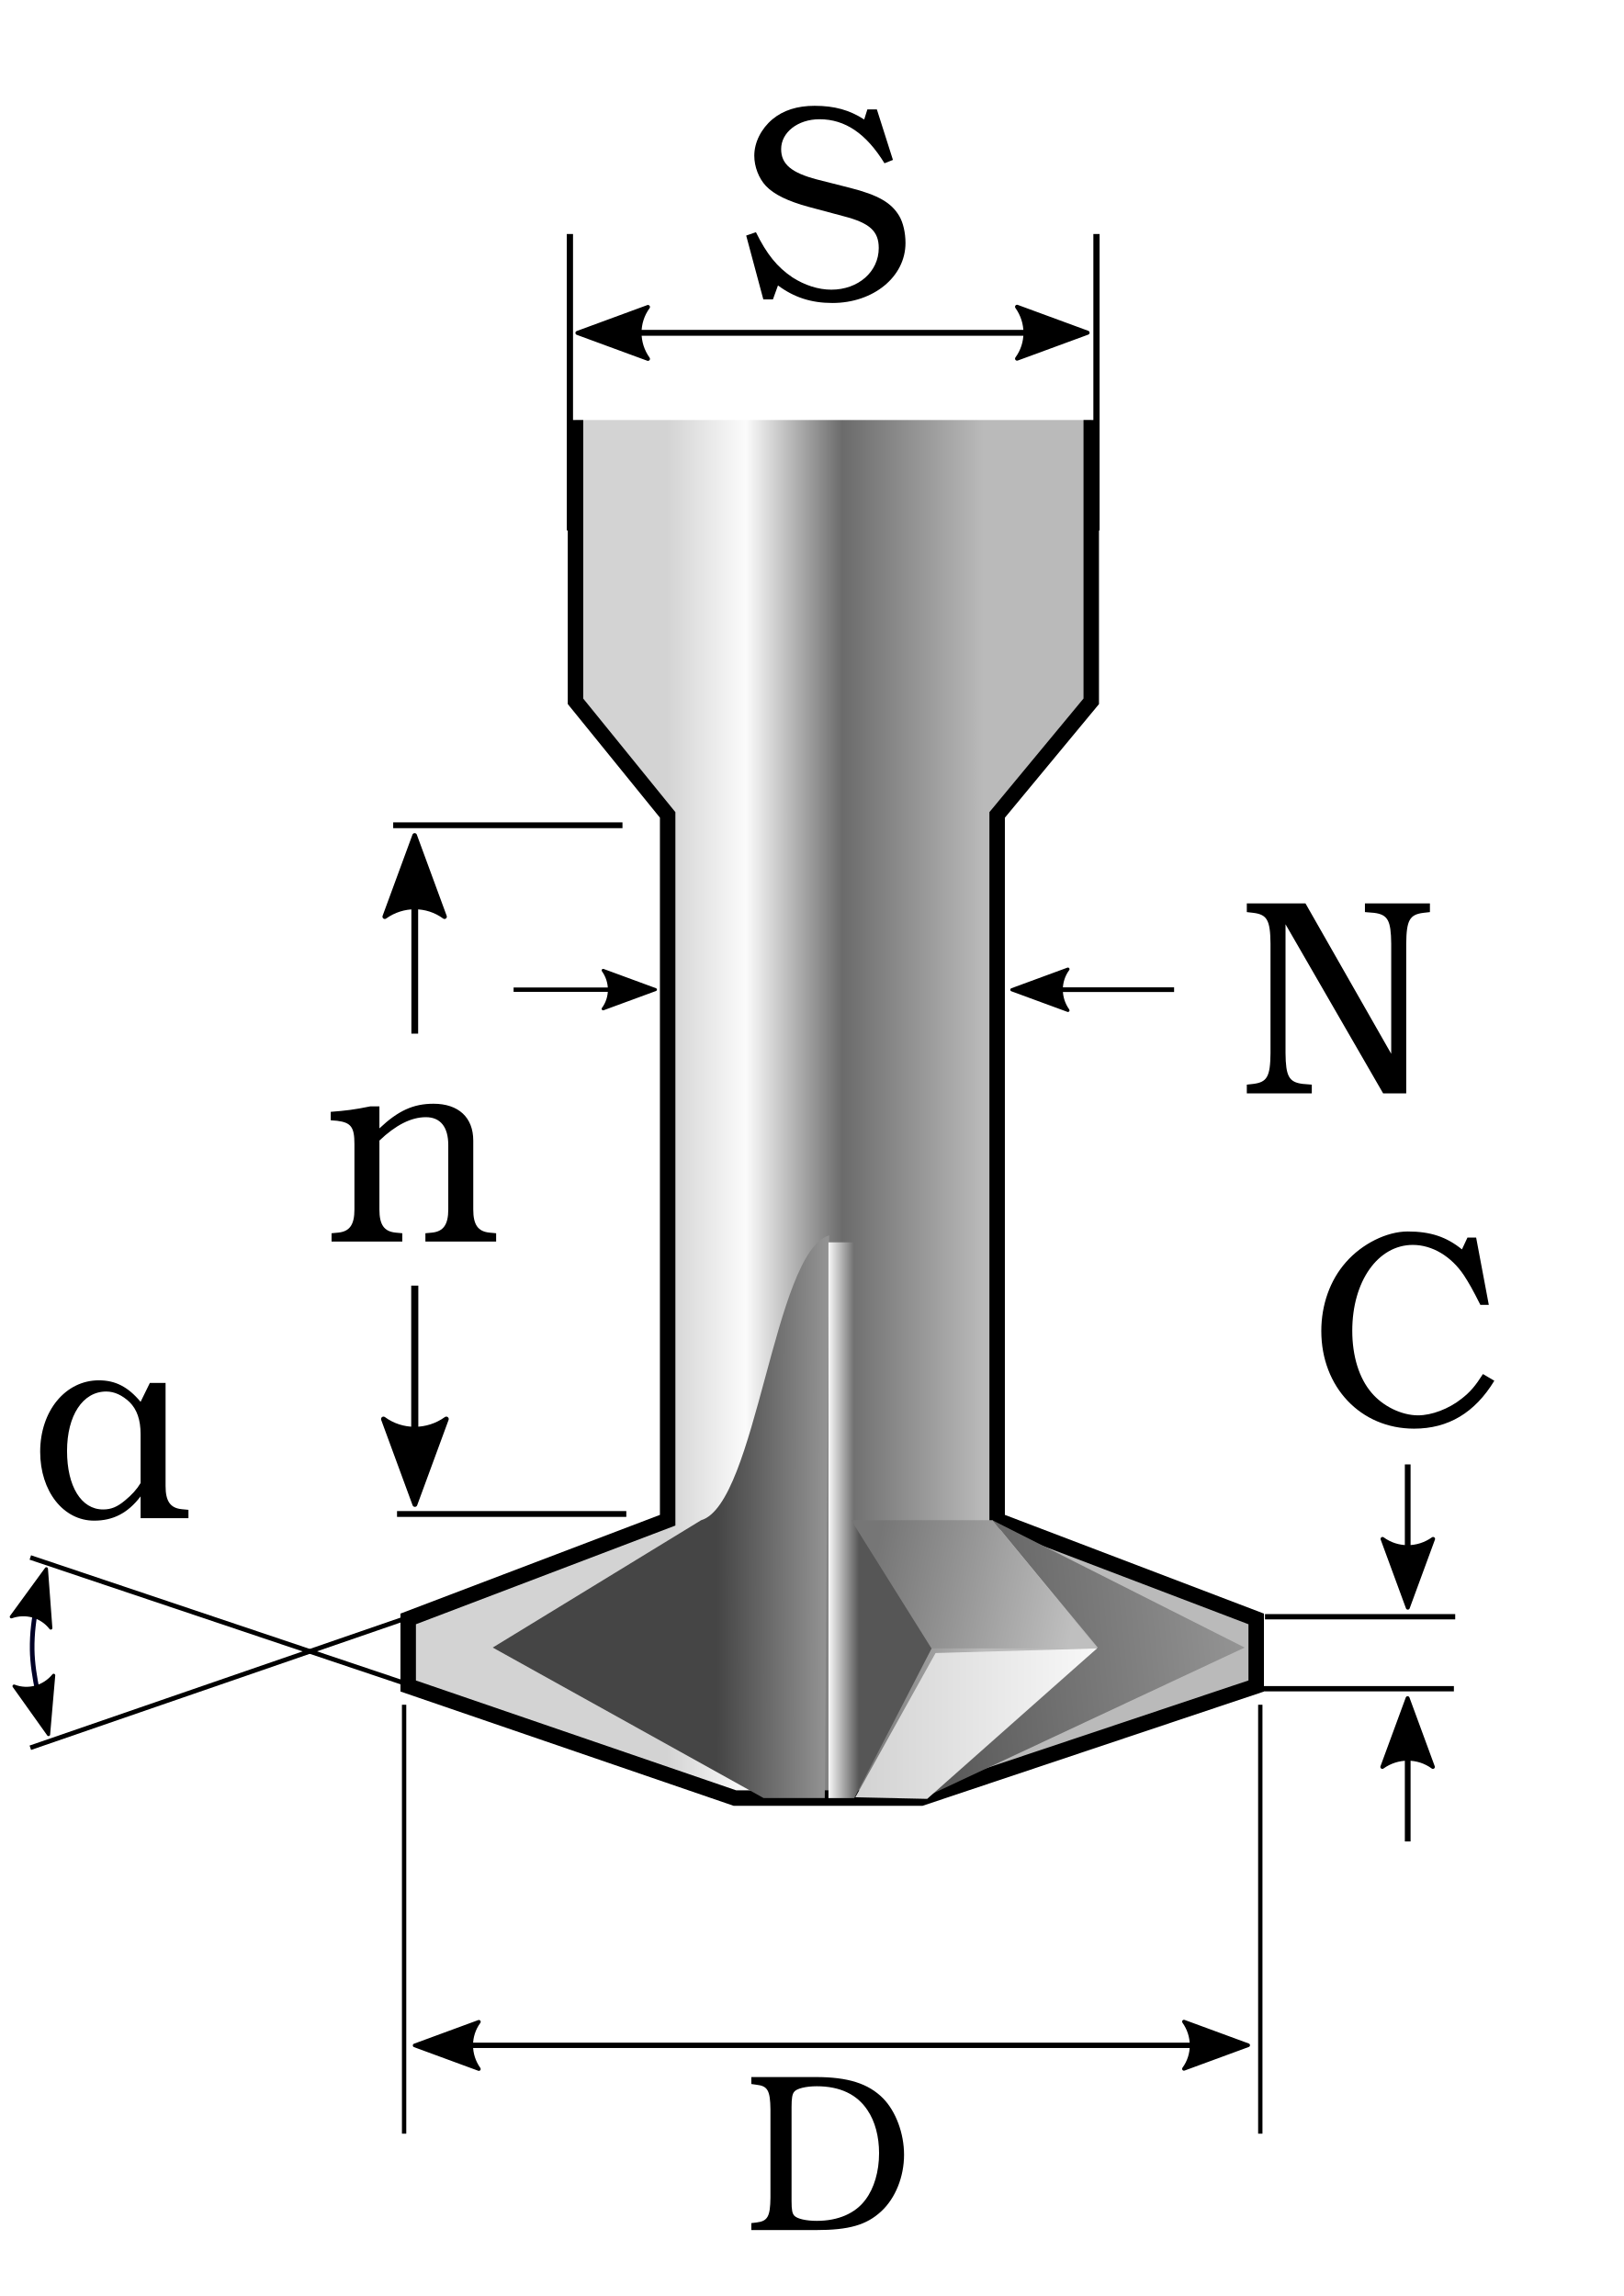
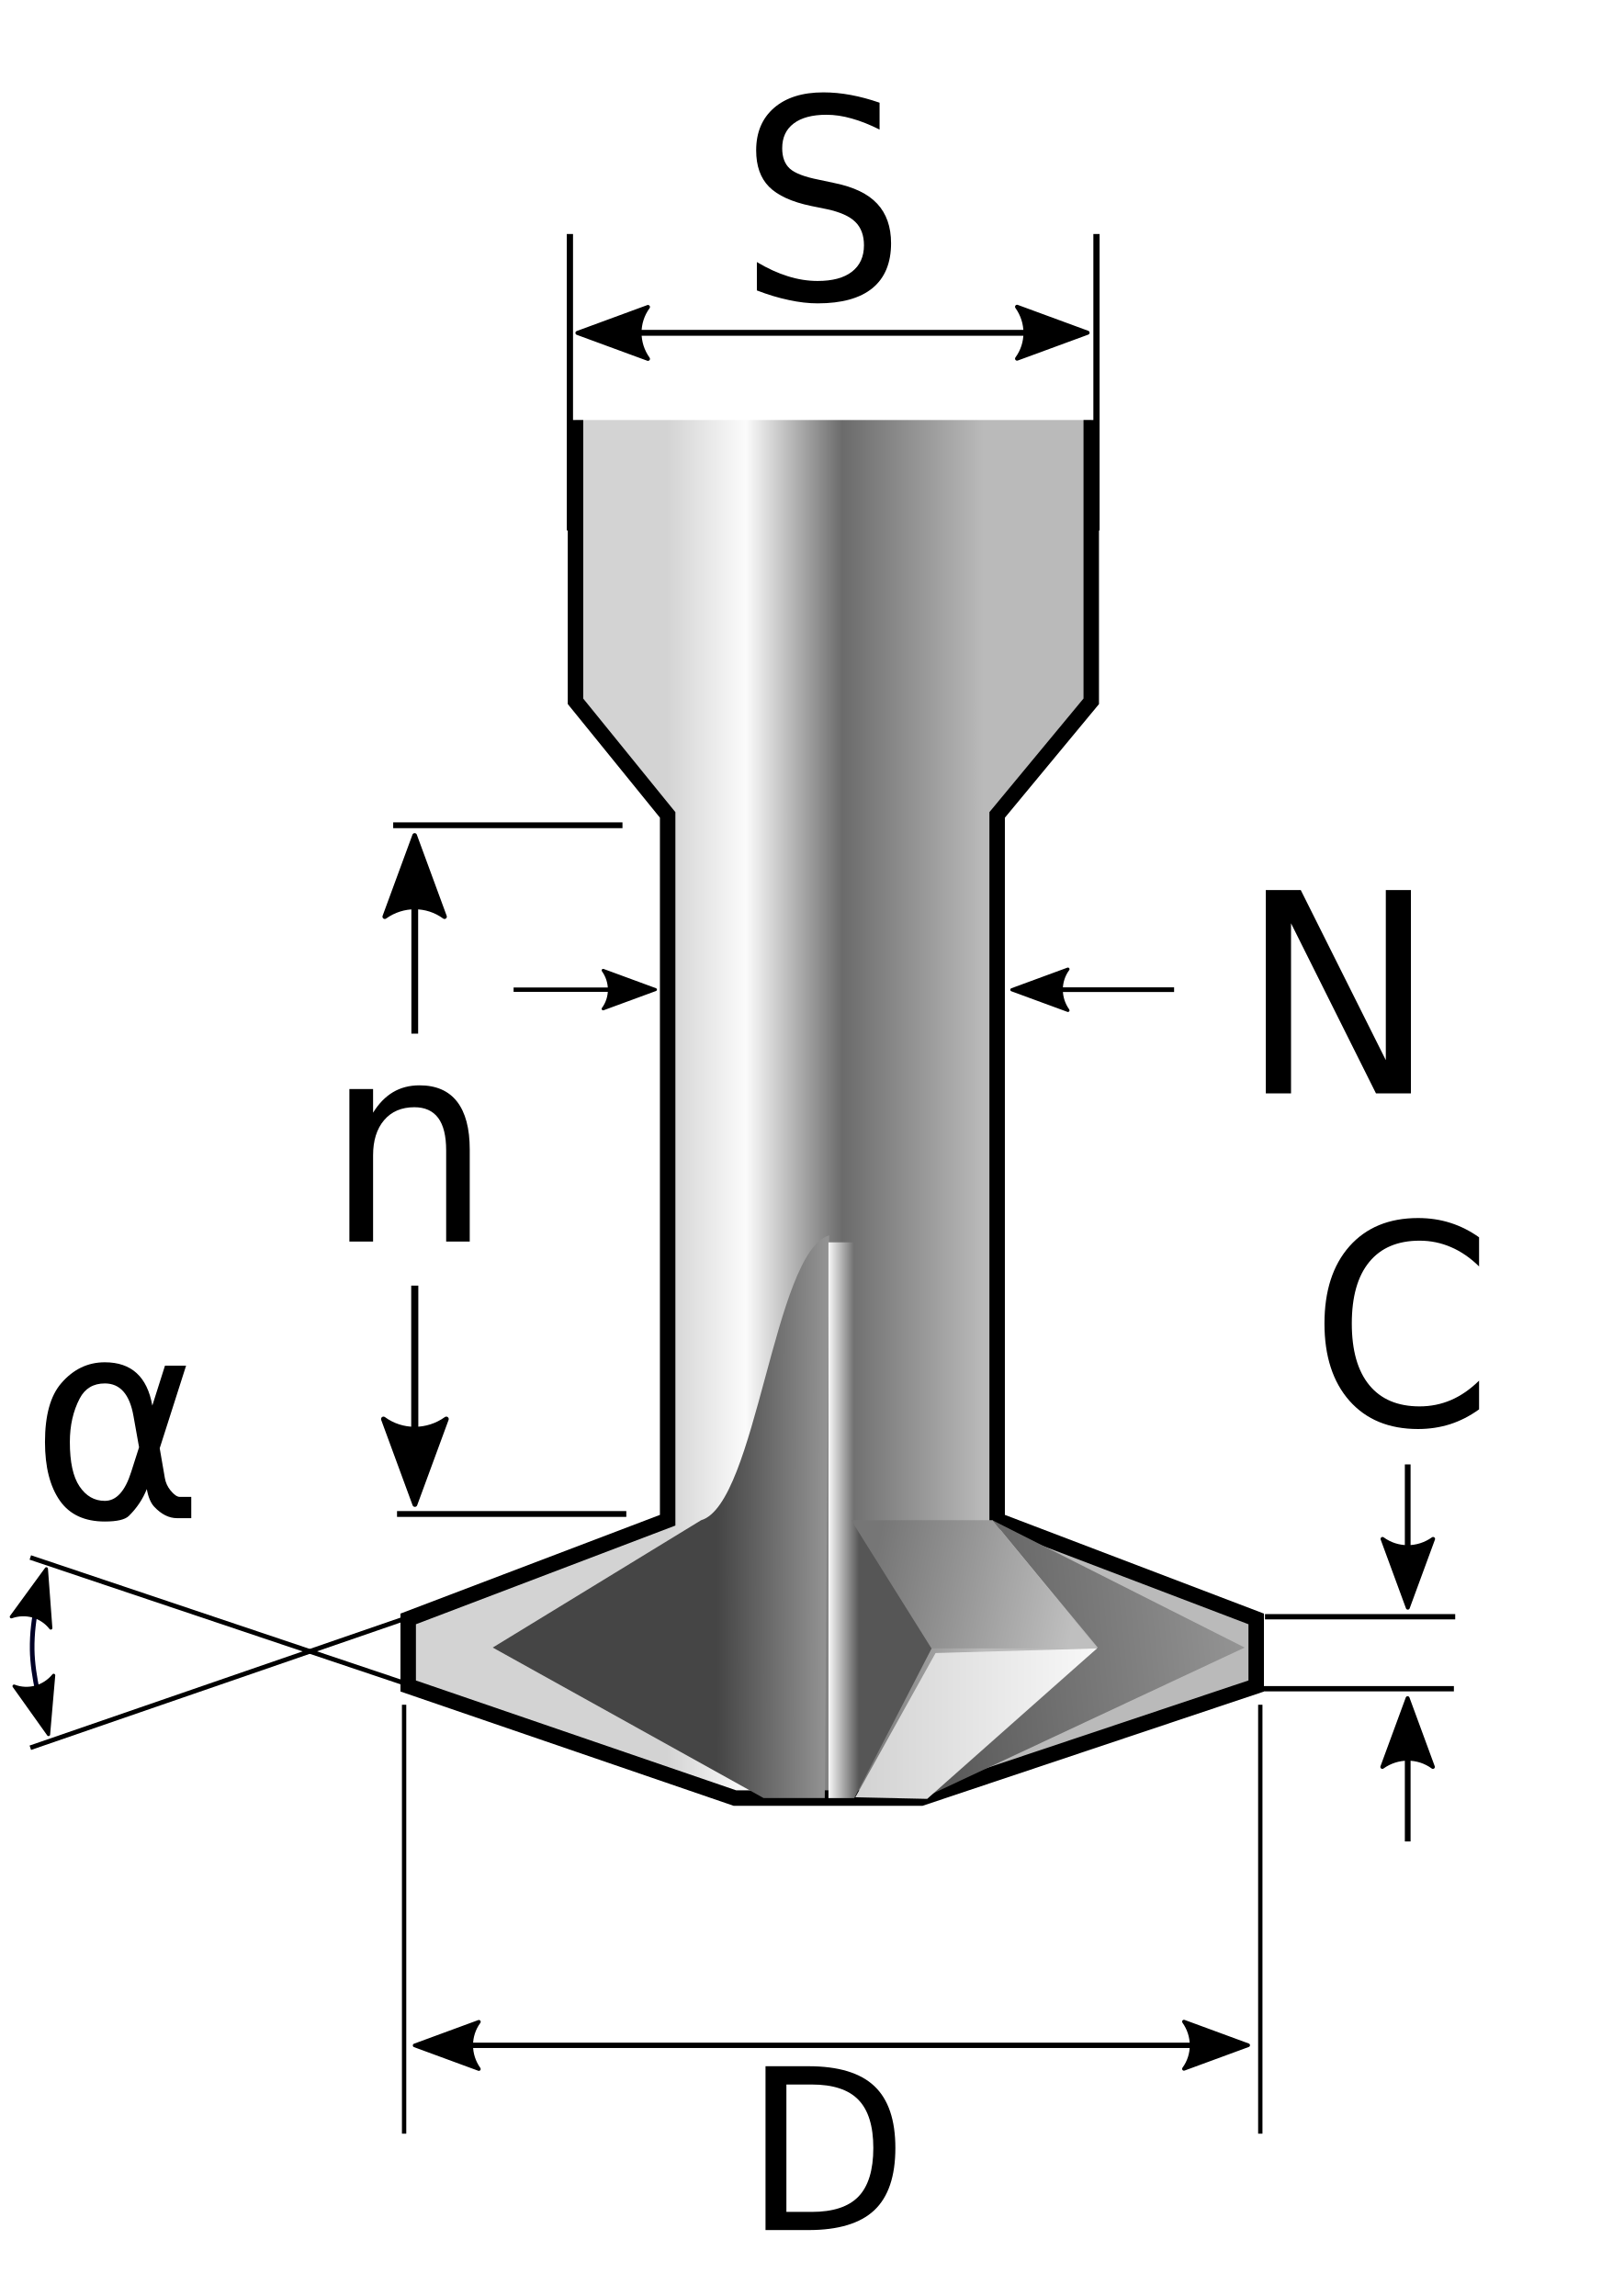
<svg xmlns="http://www.w3.org/2000/svg" xmlns:xlink="http://www.w3.org/1999/xlink" id="svg8" version="1.1" viewBox="0 0 210 297" height="297mm" width="210mm" xml:space="preserve">
  <defs id="defs2">
    <linearGradient id="linearGradient82685">
      <stop style="stop-color:#d3d3d3;stop-opacity:1;" offset="0" id="stop82681" />
      <stop style="stop-color:#fbfbfb;stop-opacity:1;" offset="0.25" id="stop87441" />
      <stop style="stop-color:#6b6b6b;stop-opacity:1;" offset="0.554" id="stop92591" />
      <stop style="stop-color:#bababa;stop-opacity:1;" offset="1" id="stop82683" />
    </linearGradient>
    <linearGradient id="linearGradient36741">
      <stop style="stop-color:#f8f8f8;stop-opacity:1;" offset="0" id="stop36737" />
      <stop style="stop-color:#565656;stop-opacity:1;" offset="1" id="stop36739" />
    </linearGradient>
    <linearGradient id="linearGradient20895">
      <stop style="stop-color:#767676;stop-opacity:1;" offset="0" id="stop20891" />
      <stop style="stop-color:#bfbfbf;stop-opacity:1;" offset="1" id="stop20893" />
    </linearGradient>
    <linearGradient id="linearGradient16329">
      <stop style="stop-color:#d2d2d2;stop-opacity:1;" offset="0" id="stop16325" />
      <stop style="stop-color:#f8f8f8;stop-opacity:1;" offset="1" id="stop16327" />
    </linearGradient>
    <marker orient="auto" refY="0" refX="0" id="marker7593" style="overflow:visible" viewBox="0 0 12.706 9.526" markerWidth="12.706" markerHeight="9.526" preserveAspectRatio="xMidYMid">
      <path id="path7591" style="fill:#000000;fill-opacity:1;fill-rule:evenodd;stroke:#000000;stroke-width:0.625;stroke-linejoin:round;stroke-opacity:1" d="M 8.719,4.034 -2.207,0.016 8.719,-4.002 c -1.745,2.372 -1.735,5.617 -6e-7,8.035 z" transform="matrix(1.1,0,0,1.1,1.1,0)" />
    </marker>
    <marker style="overflow:visible" id="marker4880" refX="0" refY="0" orient="auto" viewBox="0 0 12.706 9.526" markerWidth="12.706" markerHeight="9.526" preserveAspectRatio="xMidYMid">
      <path transform="matrix(-1.1,0,0,-1.1,-1.1,0)" d="M 8.719,4.034 -2.207,0.016 8.719,-4.002 c -1.745,2.372 -1.735,5.617 -6e-7,8.035 z" style="fill:#000000;fill-opacity:1;fill-rule:evenodd;stroke:#000000;stroke-width:0.625;stroke-linejoin:round;stroke-opacity:1" id="path4878" />
    </marker>
    <marker style="overflow:visible" id="marker4732" refX="0" refY="0" orient="auto">
      <path transform="matrix(1.1,0,0,1.1,1.1,0)" d="M 8.719,4.034 -2.207,0.016 8.719,-4.002 c -1.745,2.372 -1.735,5.617 -6e-7,8.035 z" style="fill:#000000;fill-opacity:1;fill-rule:evenodd;stroke:#000000;stroke-width:0.625;stroke-linejoin:round;stroke-opacity:1" id="path4730" />
    </marker>
    <marker orient="auto" refY="0" refX="0" id="marker4584" style="overflow:visible">
      <path id="path4582" style="fill:#000000;fill-opacity:1;fill-rule:evenodd;stroke:#000000;stroke-width:0.625;stroke-linejoin:round;stroke-opacity:1" d="M 8.719,4.034 -2.207,0.016 8.719,-4.002 c -1.745,2.372 -1.735,5.617 -6e-7,8.035 z" transform="matrix(-1.1,0,0,-1.1,-1.1,0)" />
    </marker>
    <marker style="overflow:visible" id="marker4328" refX="0" refY="0" orient="auto" viewBox="0 0 12.706 9.526" markerWidth="12.706" markerHeight="9.526" preserveAspectRatio="xMidYMid">
      <path transform="matrix(-1.1,0,0,-1.1,-1.1,0)" d="M 8.719,4.034 -2.207,0.016 8.719,-4.002 c -1.745,2.372 -1.735,5.617 -6e-7,8.035 z" style="fill:#000000;fill-opacity:1;fill-rule:evenodd;stroke:#000000;stroke-width:0.625;stroke-linejoin:round;stroke-opacity:1" id="path4326" />
    </marker>
    <marker orient="auto" refY="0" refX="0" id="marker4186" style="overflow:visible" viewBox="0 0 12.706 9.526" markerWidth="12.706" markerHeight="9.526" preserveAspectRatio="xMidYMid">
      <path id="path4184" style="fill:#000000;fill-opacity:1;fill-rule:evenodd;stroke:#000000;stroke-width:0.625;stroke-linejoin:round;stroke-opacity:1" d="M 8.719,4.034 -2.207,0.016 8.719,-4.002 c -1.745,2.372 -1.735,5.617 -6e-7,8.035 z" transform="matrix(1.1,0,0,1.1,1.1,0)" />
    </marker>
    <marker style="overflow:visible" id="marker3948" refX="0" refY="0" orient="auto">
      <path transform="matrix(1.1,0,0,1.1,1.1,0)" d="M 8.719,4.034 -2.207,0.016 8.719,-4.002 c -1.745,2.372 -1.735,5.617 -6e-7,8.035 z" style="fill:#000000;fill-opacity:1;fill-rule:evenodd;stroke:#000000;stroke-width:0.625;stroke-linejoin:round;stroke-opacity:1" id="path3946" />
    </marker>
    <marker style="overflow:visible" id="Arrow2Lend" refX="0" refY="0" orient="auto" viewBox="0 0 12.706 9.526" markerWidth="12.706" markerHeight="9.526" preserveAspectRatio="xMidYMid">
      <path transform="matrix(-1.1,0,0,-1.1,-1.1,0)" d="M 8.719,4.034 -2.207,0.016 8.719,-4.002 c -1.745,2.372 -1.735,5.617 -6e-7,8.035 z" style="fill:#000025;fill-opacity:1;fill-rule:evenodd;stroke:#000025;stroke-width:0.625;stroke-linejoin:round;stroke-opacity:1" id="path920" />
    </marker>
    <marker style="overflow:visible" id="Arrow2Lstart" refX="0" refY="0" orient="auto">
      <path transform="matrix(1.1,0,0,1.1,1.1,0)" d="M 8.719,4.034 -2.207,0.016 8.719,-4.002 c -1.745,2.372 -1.735,5.617 -6e-7,8.035 z" style="fill:#000025;fill-opacity:1;fill-rule:evenodd;stroke:#000025;stroke-width:0.625;stroke-linejoin:round;stroke-opacity:1" id="path917" />
    </marker>
    <marker style="overflow:visible" id="marker7497" refX="0" refY="0" orient="auto">
      <path transform="scale(-0.6)" d="M 8.719,4.034 -2.207,0.016 8.719,-4.002 c -1.745,2.372 -1.735,5.617 -6e-7,8.035 z" style="fill:#000025;fill-opacity:1;fill-rule:evenodd;stroke:#000025;stroke-width:0.625;stroke-linejoin:round;stroke-opacity:1" id="path7495" />
    </marker>
    <marker style="overflow:visible" id="marker7379" refX="0" refY="0" orient="auto">
      <path transform="matrix(0.4,0,0,0.4,4,0)" style="fill:#000025;fill-opacity:1;fill-rule:evenodd;stroke:#000025;stroke-width:1pt;stroke-opacity:1" d="M 0,0 5,-5 -12.5,0 5,5 Z" id="path7377" />
    </marker>
    <marker orient="auto" refY="0" refX="0" id="marker5480" style="overflow:visible">
      <path id="path5478" style="fill:#000000;fill-opacity:1;fill-rule:evenodd;stroke:#000000;stroke-width:0.625;stroke-linejoin:round;stroke-opacity:1" d="M 8.719,4.034 -2.207,0.016 8.719,-4.002 c -1.745,2.372 -1.735,5.617 -6e-7,8.035 z" transform="scale(-0.6)" />
    </marker>
    <marker orient="auto" refY="0" refX="0" id="marker5470" style="overflow:visible">
      <path id="path5468" style="fill:#000000;fill-opacity:1;fill-rule:evenodd;stroke:#000000;stroke-width:0.625;stroke-linejoin:round;stroke-opacity:1" d="M 8.719,4.034 -2.207,0.016 8.719,-4.002 c -1.745,2.372 -1.735,5.617 -6e-7,8.035 z" transform="scale(-0.6)" />
    </marker>
    <marker orient="auto" refY="0" refX="0" id="marker5220" style="overflow:visible">
      <path id="path5218" d="M 0,0 5,-5 -12.5,0 5,5 Z" style="fill:#000000;fill-opacity:1;fill-rule:evenodd;stroke:#000000;stroke-width:1pt;stroke-opacity:1" transform="matrix(0.4,0,0,0.4,4,0)" />
    </marker>
    <marker orient="auto" refY="0" refX="0" id="marker5210" style="overflow:visible">
      <path id="path5208" d="M 0,0 5,-5 -12.5,0 5,5 Z" style="fill:#000000;fill-opacity:1;fill-rule:evenodd;stroke:#000000;stroke-width:1pt;stroke-opacity:1" transform="matrix(0.4,0,0,0.4,4,0)" />
    </marker>
    <marker orient="auto" refY="0" refX="0" id="marker5072" style="overflow:visible">
      <path id="path5070" d="M 0,0 5,-5 -12.5,0 5,5 Z" style="fill:#000000;fill-opacity:1;fill-rule:evenodd;stroke:#000000;stroke-width:1pt;stroke-opacity:1" transform="matrix(-0.8,0,0,-0.8,-10,0)" />
    </marker>
    <marker orient="auto" refY="0" refX="0" id="marker5014" style="overflow:visible">
      <path id="path5012" d="M 0,0 5,-5 -12.5,0 5,5 Z" style="fill:#000000;fill-opacity:1;fill-rule:evenodd;stroke:#000000;stroke-width:1pt;stroke-opacity:1" transform="matrix(-0.8,0,0,-0.8,-10,0)" />
    </marker>
    <marker orient="auto" refY="0" refX="0" id="marker4968" style="overflow:visible">
      <path id="path4966" d="M 0,0 5,-5 -12.5,0 5,5 Z" style="fill:#000000;fill-opacity:1;fill-rule:evenodd;stroke:#000000;stroke-width:1pt;stroke-opacity:1" transform="matrix(-0.8,0,0,-0.8,-10,0)" />
    </marker>
    <marker orient="auto" refY="0" refX="0" id="marker4884" style="overflow:visible">
      <path id="path4882" d="M 0,0 5,-5 -12.5,0 5,5 Z" style="fill:#000000;fill-opacity:1;fill-rule:evenodd;stroke:#000000;stroke-width:1pt;stroke-opacity:1" transform="matrix(0.8,0,0,0.8,10,0)" />
    </marker>
    <marker orient="auto" refY="0" refX="0" id="marker4856" style="overflow:visible">
      <path id="path4854" d="M 0,0 5,-5 -12.5,0 5,5 Z" style="fill:#000000;fill-opacity:1;fill-rule:evenodd;stroke:#000000;stroke-width:1pt;stroke-opacity:1" transform="matrix(0.8,0,0,0.8,10,0)" />
    </marker>
    <marker orient="auto" refY="0" refX="0" id="marker4834" style="overflow:visible">
      <path id="path4832" d="M 0,0 5,-5 -12.5,0 5,5 Z" style="fill:#000000;fill-opacity:1;fill-rule:evenodd;stroke:#000000;stroke-width:1pt;stroke-opacity:1" transform="matrix(0.8,0,0,0.8,10,0)" />
    </marker>
    <marker orient="auto" refY="0" refX="0" id="marker5220-5" style="overflow:visible">
      <path id="path5218-3" d="M 0,0 5,-5 -12.5,0 5,5 Z" style="fill:#000000;fill-opacity:1;fill-rule:evenodd;stroke:#000000;stroke-width:1pt;stroke-opacity:1" transform="matrix(0.4,0,0,0.4,4,0)" />
    </marker>
    <marker orient="auto" refY="0" refX="0" id="marker5480-5" style="overflow:visible">
      <path id="path5478-7" style="fill:#000000;fill-opacity:1;fill-rule:evenodd;stroke:#000000;stroke-width:0.625;stroke-linejoin:round;stroke-opacity:1" d="M 8.719,4.034 -2.207,0.016 8.719,-4.002 c -1.745,2.372 -1.735,5.617 -6e-7,8.035 z" transform="scale(-0.6)" />
    </marker>
    <linearGradient xlink:href="#linearGradient36360" id="linearGradient36362" x1="83.833" y1="-3.855" x2="46.76" y2="-3.913" gradientUnits="userSpaceOnUse" gradientTransform="matrix(1.118396,0,0,1,12.94312,205.262)" />
    <linearGradient id="linearGradient36360">
      <stop style="stop-color:#929292;stop-opacity:1;" offset="0" id="stop36356" />
      <stop style="stop-color:#454545;stop-opacity:1;" offset="0.337" id="stop38296" />
    </linearGradient>
    <linearGradient xlink:href="#linearGradient16058" id="linearGradient16060" x1="79.855" y1="162.6" x2="146.842" y2="155.669" gradientUnits="userSpaceOnUse" gradientTransform="matrix(1.000836,0,0,1.00646,21.22577,14.80074)" />
    <linearGradient id="linearGradient16058">
      <stop style="stop-color:#424242;stop-opacity:1;" offset="0" id="stop16054" />
      <stop style="stop-color:#a5a5a5;stop-opacity:1;" offset="1" id="stop16056" />
    </linearGradient>
    <marker orient="auto" refY="0" refX="0" id="marker4186-7" style="overflow:visible">
      <path id="path4184-5" style="fill:#000000;fill-opacity:1;fill-rule:evenodd;stroke:#000000;stroke-width:0.625;stroke-linejoin:round;stroke-opacity:1" d="M 8.719,4.034 -2.207,0.016 8.719,-4.002 c -1.745,2.372 -1.735,5.617 -6e-7,8.035 z" transform="matrix(1.1,0,0,1.1,1.1,0)" />
    </marker>
    <marker orient="auto" refY="0" refX="0" id="marker4584-3" style="overflow:visible">
      <path id="path4582-5" style="fill:#000000;fill-opacity:1;fill-rule:evenodd;stroke:#000000;stroke-width:0.625;stroke-linejoin:round;stroke-opacity:1" d="M 8.719,4.034 -2.207,0.016 8.719,-4.002 c -1.745,2.372 -1.735,5.617 -6e-7,8.035 z" transform="matrix(-1.1,0,0,-1.1,-1.1,0)" />
    </marker>
    <marker style="overflow:visible" id="marker4732-6" refX="0" refY="0" orient="auto">
      <path transform="matrix(1.1,0,0,1.1,1.1,0)" d="M 8.719,4.034 -2.207,0.016 8.719,-4.002 c -1.745,2.372 -1.735,5.617 -6e-7,8.035 z" style="fill:#000000;fill-opacity:1;fill-rule:evenodd;stroke:#000000;stroke-width:0.625;stroke-linejoin:round;stroke-opacity:1" id="path4730-2" />
    </marker>
    <marker style="overflow:visible" id="marker3948-9" refX="0" refY="0" orient="auto">
      <path transform="matrix(1.1,0,0,1.1,1.1,0)" d="M 8.719,4.034 -2.207,0.016 8.719,-4.002 c -1.745,2.372 -1.735,5.617 -6e-7,8.035 z" style="fill:#000000;fill-opacity:1;fill-rule:evenodd;stroke:#000000;stroke-width:0.625;stroke-linejoin:round;stroke-opacity:1" id="path3946-1" />
    </marker>
    <marker style="overflow:visible" id="marker4328-2" refX="0" refY="0" orient="auto">
      <path transform="matrix(-1.1,0,0,-1.1,-1.1,0)" d="M 8.719,4.034 -2.207,0.016 8.719,-4.002 c -1.745,2.372 -1.735,5.617 -6e-7,8.035 z" style="fill:#000000;fill-opacity:1;fill-rule:evenodd;stroke:#000000;stroke-width:0.625;stroke-linejoin:round;stroke-opacity:1" id="path4326-7" />
    </marker>
    <marker style="overflow:visible" id="Arrow2Lstart-0" refX="0" refY="0" orient="auto">
      <path transform="matrix(1.1,0,0,1.1,1.1,0)" d="M 8.719,4.034 -2.207,0.016 8.719,-4.002 c -1.745,2.372 -1.735,5.617 -6e-7,8.035 z" style="fill:#000025;fill-opacity:1;fill-rule:evenodd;stroke:#000025;stroke-width:0.625;stroke-linejoin:round;stroke-opacity:1" id="path917-9" />
    </marker>
    <marker style="overflow:visible" id="Arrow2Lend-3" refX="0" refY="0" orient="auto">
      <path transform="matrix(-1.1,0,0,-1.1,-1.1,0)" d="M 8.719,4.034 -2.207,0.016 8.719,-4.002 c -1.745,2.372 -1.735,5.617 -6e-7,8.035 z" style="fill:#000025;fill-opacity:1;fill-rule:evenodd;stroke:#000025;stroke-width:0.625;stroke-linejoin:round;stroke-opacity:1" id="path920-6" />
    </marker>
    <marker style="overflow:visible" id="marker4880-0" refX="0" refY="0" orient="auto">
      <path transform="matrix(-1.1,0,0,-1.1,-1.1,0)" d="M 8.719,4.034 -2.207,0.016 8.719,-4.002 c -1.745,2.372 -1.735,5.617 -6e-7,8.035 z" style="fill:#000000;fill-opacity:1;fill-rule:evenodd;stroke:#000000;stroke-width:0.625;stroke-linejoin:round;stroke-opacity:1" id="path4878-6" />
    </marker>
    <marker orient="auto" refY="0" refX="0" id="marker7593-2" style="overflow:visible">
      <path id="path7591-6" style="fill:#000000;fill-opacity:1;fill-rule:evenodd;stroke:#000000;stroke-width:0.625;stroke-linejoin:round;stroke-opacity:1" d="M 8.719,4.034 -2.207,0.016 8.719,-4.002 c -1.745,2.372 -1.735,5.617 -6e-7,8.035 z" transform="matrix(1.1,0,0,1.1,1.1,0)" />
    </marker>
    <marker orient="auto" refY="0" refX="0" id="marker5072-1" style="overflow:visible">
      <path id="path5070-8" d="M 0,0 5,-5 -12.5,0 5,5 Z" style="fill:#000000;fill-opacity:1;fill-rule:evenodd;stroke:#000000;stroke-width:1pt;stroke-opacity:1" transform="matrix(-0.8,0,0,-0.8,-10,0)" />
    </marker>
    <linearGradient xlink:href="#linearGradient16329" id="linearGradient16331" x1="87.334" y1="208.676" x2="118.59" y2="208.676" gradientUnits="userSpaceOnUse" gradientTransform="translate(23.28334,16.93334)" />
    <linearGradient xlink:href="#linearGradient20895" id="linearGradient20691" gradientUnits="userSpaceOnUse" x1="88.003" y1="210.563" x2="114.517" y2="205.597" gradientTransform="matrix(1,0,0,-0.8898868,23.28334,397.9166)" />
    <linearGradient xlink:href="#linearGradient36741" id="linearGradient36743" x1="83.865" y1="184.477" x2="87.814" y2="184.477" gradientUnits="userSpaceOnUse" gradientTransform="translate(23.28334,16.93334)" />
    <linearGradient xlink:href="#linearGradient82685" id="linearGradient82687" x1="62.931" y1="139.99" x2="103.979" y2="139.99" gradientUnits="userSpaceOnUse" gradientTransform="translate(23.28334,16.93334)" />
  </defs>
  <path id="path4520" d="m 74.431,54.328 v 36.391 l 11.92,14.695 v 91.234 L 52.793,209.416 v 8.677 l 42.259,14.498 h 24.1 l 43.317,-14.498 V 209.416 L 128.965,196.648 V 105.414 L 141.136,90.718 V 54.328" style="opacity:1;fill:url(#linearGradient82687);fill-opacity:1;stroke:#000000;stroke-width:2;stroke-linecap:butt;stroke-linejoin:miter;stroke-dasharray:none;stroke-opacity:1" />
  <path id="path3652" d="m 63.727,213.12 26.954,-16.473 c 7.157,-2.101 9.395,-34.74 16.552,-36.841 l -0.563,72.784 h -7.909 z" style="fill:url(#linearGradient36362);fill-opacity:1;stroke:none;stroke-width:2.115;stroke-linecap:butt;stroke-linejoin:miter;stroke-miterlimit:4;stroke-dasharray:none;stroke-opacity:1" />
  <path style="fill:url(#linearGradient16060);fill-opacity:1;stroke:none;stroke-width:0.266px;stroke-linecap:butt;stroke-linejoin:miter;stroke-opacity:1" d="m 141.978,213.12 -13.635,-16.473 32.632,16.473 -41.591,19.47 z" id="path1249" />
-   <path id="path4528" d="M 73.708,68.615 V 30.27" style="fill:none;stroke:#000000;stroke-width:0.807;stroke-linecap:butt;stroke-linejoin:miter;stroke-miterlimit:4;stroke-dasharray:none;stroke-opacity:1" />
-   <path id="path4530" d="M 141.812,68.615 V 30.27" style="fill:none;stroke:#000000;stroke-width:0.807;stroke-linecap:butt;stroke-linejoin:miter;stroke-miterlimit:4;stroke-dasharray:none;stroke-opacity:1" />
-   <path id="path4538" d="M 162.999,276.002 V 220.519" style="fill:none;stroke:#000000;stroke-width:0.56;stroke-linecap:butt;stroke-linejoin:miter;stroke-miterlimit:4;stroke-dasharray:none;stroke-opacity:1" />
-   <path id="path4542" d="M 75.689,43.052 H 139.654" style="fill:none;stroke:#000000;stroke-width:0.759;stroke-linecap:butt;stroke-linejoin:miter;stroke-miterlimit:4;stroke-dasharray:none;stroke-opacity:1;marker-start:url(#marker7593);marker-end:url(#marker4880)" />
-   <path id="path4548" d="M 54.546,264.574 H 160.512" style="fill:none;stroke:#000000;stroke-width:0.691;stroke-linecap:butt;stroke-linejoin:miter;stroke-miterlimit:4;stroke-dasharray:none;stroke-opacity:1;marker-start:url(#marker7593);marker-end:url(#marker4880)" />
-   <text transform="scale(0.9709603,1.029908)" id="shank_diameter" y="37.6" x="98.409" style="font-style:normal;font-variant:normal;font-weight:normal;font-stretch:normal;font-size:35.025px;line-height:1.25;font-family:'URW Bookman L';-inkscape-font-specification:'URW Bookman L, Normal';font-variant-ligatures:normal;font-variant-caps:normal;font-variant-numeric:normal;font-feature-settings:normal;text-align:start;letter-spacing:0px;word-spacing:0px;writing-mode:lr-tb;text-anchor:start;fill:#000000;fill-opacity:1;stroke:none;stroke-width:3.284" xml:space="preserve">
-     <tspan style="font-style:normal;font-variant:normal;font-weight:normal;font-stretch:normal;font-size:35.025px;font-family:'URW Bookman L';-inkscape-font-specification:'URW Bookman L, Normal';font-variant-ligatures:normal;font-variant-caps:normal;font-variant-numeric:normal;font-feature-settings:normal;text-align:start;writing-mode:lr-tb;text-anchor:start;stroke-width:3.284" y="37.6" x="98.409" id="tspan5678">S</tspan>
-   </text>
-   <text transform="scale(0.9709603,1.029908)" id="diameter" y="280.093" x="99.204" style="font-style:normal;font-variant:normal;font-weight:normal;font-stretch:normal;font-size:28.222px;line-height:1.25;font-family:'URW Bookman L';-inkscape-font-specification:'URW Bookman L, Normal';font-variant-ligatures:normal;font-variant-caps:normal;font-variant-numeric:normal;font-variant-east-asian:normal;text-align:start;letter-spacing:0px;word-spacing:0px;writing-mode:lr-tb;text-anchor:start;fill:#000000;fill-opacity:1;stroke:none;stroke-width:3.284" xml:space="preserve">
-     <tspan style="font-style:normal;font-variant:normal;font-weight:normal;font-stretch:normal;font-size:28.222px;font-family:'URW Bookman L';-inkscape-font-specification:'URW Bookman L, Normal';font-variant-ligatures:normal;font-variant-caps:normal;font-variant-numeric:normal;font-variant-east-asian:normal;text-align:start;writing-mode:lr-tb;text-anchor:start;stroke-width:3.284" y="280.093" x="99.204" id="tspan5690">D</tspan>
-   </text>
-   <path d="m 6.057,223.603 c -0.703,-2.578 -1.845,-6.721 -1.897,-10.212 -0.063,-4.264 1.095,-7.822 1.628,-9.689" id="path5698" style="fill:none;fill-opacity:1;stroke:#000025;stroke-width:0.6;stroke-miterlimit:4;stroke-dasharray:none;stroke-dashoffset:0;stroke-opacity:1;marker-start:url(#marker7593);marker-end:url(#marker4880)" />
-   <text transform="scale(0.9709603,1.029908)" id="cutting_angle" y="190.679" x="4.055" style="font-style:normal;font-variant:normal;font-weight:normal;font-stretch:normal;font-size:35.025px;line-height:1.25;font-family:'URW Bookman L';-inkscape-font-specification:'URW Bookman L, Normal';font-variant-ligatures:normal;font-variant-caps:normal;font-variant-numeric:normal;font-feature-settings:normal;text-align:start;letter-spacing:0px;word-spacing:0px;writing-mode:lr-tb;text-anchor:start;fill:#000000;fill-opacity:1;stroke:none;stroke-width:3.284" xml:space="preserve">
-     <tspan style="stroke-width:3.284" y="190.679" x="4.055" id="tspan5718">α</tspan>
-   </text>
-   <path id="path4538-8" d="M 52.264,276.002 V 220.519" style="fill:none;stroke:#000000;stroke-width:0.56;stroke-linecap:butt;stroke-linejoin:miter;stroke-miterlimit:4;stroke-dasharray:none;stroke-opacity:1" />
-   <path id="path4548-6" d="m 163.606,209.134 h 24.602" style="fill:none;stroke:#000000;stroke-width:0.686;stroke-linecap:butt;stroke-linejoin:miter;stroke-miterlimit:4;stroke-dasharray:none;stroke-opacity:1" />
-   <path id="path4538-7" d="M 182.065,238.2 V 220.65" style="fill:none;stroke:#000000;stroke-width:0.74;stroke-linecap:butt;stroke-linejoin:miter;stroke-miterlimit:4;stroke-dasharray:none;stroke-opacity:1;marker-end:url(#marker4880)" />
-   <text transform="scale(0.9709603,1.029908)" id="crest" y="178.984" x="174.452" style="font-style:normal;font-variant:normal;font-weight:normal;font-stretch:normal;font-size:35.025px;line-height:1.25;font-family:'URW Bookman L';-inkscape-font-specification:'URW Bookman L, Normal';font-variant-ligatures:normal;font-variant-caps:normal;font-variant-numeric:normal;font-feature-settings:normal;text-align:start;letter-spacing:0px;word-spacing:0px;writing-mode:lr-tb;text-anchor:start;fill:#000000;fill-opacity:1;stroke:none;stroke-width:3.284" xml:space="preserve">
-     <tspan y="178.984" x="174.452" id="tspan7855">C</tspan>
-   </text>
+   <g id="dim-shank_diameter">
+     <path id="path4528" d="M 73.708,68.615 V 30.27" style="fill:none;stroke:#000000;stroke-width:0.807;stroke-linecap:butt;stroke-linejoin:miter;stroke-miterlimit:4;stroke-dasharray:none;stroke-opacity:1" />
+     <path id="path4530" d="M 141.812,68.615 V 30.27" style="fill:none;stroke:#000000;stroke-width:0.807;stroke-linecap:butt;stroke-linejoin:miter;stroke-miterlimit:4;stroke-dasharray:none;stroke-opacity:1" />
+     <path id="path4542" d="M 75.689,43.052 H 139.654" style="fill:none;stroke:#000000;stroke-width:0.759;stroke-linecap:butt;stroke-linejoin:miter;stroke-miterlimit:4;stroke-dasharray:none;stroke-opacity:1;marker-start:url(#marker7593);marker-end:url(#marker4880)" />
+     <text transform="scale(0.9709603,1.029908)" id="shank_diameter" y="37.6" x="98.409" style="font-style:normal;font-variant:normal;font-weight:normal;font-stretch:normal;font-size:35.025px;line-height:1.25;font-family:'DejaVu Sans';-inkscape-font-specification:'DejaVu Sans, Normal';font-variant-ligatures:normal;font-variant-caps:normal;font-variant-numeric:normal;font-feature-settings:normal;text-align:start;letter-spacing:0px;word-spacing:0px;writing-mode:lr-tb;text-anchor:start;fill:#000000;fill-opacity:1;stroke:none;stroke-width:3.284" xml:space="preserve">
+       <tspan style="font-style:normal;font-variant:normal;font-weight:normal;font-stretch:normal;font-size:35.025px;font-family:'DejaVu Sans';-inkscape-font-specification:'DejaVu Sans, Normal';font-variant-ligatures:normal;font-variant-caps:normal;font-variant-numeric:normal;font-feature-settings:normal;text-align:start;writing-mode:lr-tb;text-anchor:start;stroke-width:3.284" y="37.6" x="98.409" id="tspan5678">S</tspan>
+     </text>
+   </g>
+   <g id="dim-diameter">
+     <path id="path4538" d="M 162.999,276.002 V 220.519" style="fill:none;stroke:#000000;stroke-width:0.56;stroke-linecap:butt;stroke-linejoin:miter;stroke-miterlimit:4;stroke-dasharray:none;stroke-opacity:1" />
+     <path id="path4548" d="M 54.546,264.574 H 160.512" style="fill:none;stroke:#000000;stroke-width:0.691;stroke-linecap:butt;stroke-linejoin:miter;stroke-miterlimit:4;stroke-dasharray:none;stroke-opacity:1;marker-start:url(#marker7593);marker-end:url(#marker4880)" />
+     <text transform="scale(0.9709603,1.029908)" id="diameter" y="280.093" x="99.204" style="font-style:normal;font-variant:normal;font-weight:normal;font-stretch:normal;font-size:28.222px;line-height:1.25;font-family:'DejaVu Sans';-inkscape-font-specification:'DejaVu Sans, Normal';font-variant-ligatures:normal;font-variant-caps:normal;font-variant-numeric:normal;font-variant-east-asian:normal;text-align:start;letter-spacing:0px;word-spacing:0px;writing-mode:lr-tb;text-anchor:start;fill:#000000;fill-opacity:1;stroke:none;stroke-width:3.284" xml:space="preserve">
+       <tspan style="font-style:normal;font-variant:normal;font-weight:normal;font-stretch:normal;font-size:28.222px;font-family:'DejaVu Sans';-inkscape-font-specification:'DejaVu Sans, Normal';font-variant-ligatures:normal;font-variant-caps:normal;font-variant-numeric:normal;font-variant-east-asian:normal;text-align:start;writing-mode:lr-tb;text-anchor:start;stroke-width:3.284" y="280.093" x="99.204" id="tspan5690">D</tspan>
+     </text>
+     <path id="path4538-8" d="M 52.264,276.002 V 220.519" style="fill:none;stroke:#000000;stroke-width:0.56;stroke-linecap:butt;stroke-linejoin:miter;stroke-miterlimit:4;stroke-dasharray:none;stroke-opacity:1" />
+   </g>
  <path id="rect6239" style="opacity:1;fill:url(#linearGradient36743);fill-opacity:1;stroke-width:1.985;stroke-linecap:round;stroke-linejoin:round" d="m 107.148,160.705 h 3.346 v 35.943 l 10.054,16.473 -10.054,19.47 h -3.346 z" />
  <path style="fill:url(#linearGradient16331);fill-opacity:1;stroke:none;stroke-width:0.265px;stroke-linecap:butt;stroke-linejoin:miter;stroke-opacity:1" d="m 110.618,232.491 10.383,-18.661 20.873,-0.598 -21.957,19.462 z" id="path15927" />
  <path style="fill:url(#linearGradient20691);fill-opacity:1;stroke:none;stroke-width:0.25px;stroke-linecap:butt;stroke-linejoin:miter;stroke-opacity:1" d="m 110.088,196.648 10.383,16.581 21.402,0.003 -13.491,-16.584 z" id="path20293" />
-   <path id="path128465" d="m 163.435,218.446 h 24.602" style="fill:none;stroke:#000000;stroke-width:0.686;stroke-linecap:butt;stroke-linejoin:miter;stroke-miterlimit:4;stroke-dasharray:none;stroke-opacity:1" />
-   <path id="path130891" d="M 182.065,206.979 V 189.429" style="fill:none;stroke:#000000;stroke-width:0.74;stroke-linecap:butt;stroke-linejoin:miter;stroke-miterlimit:4;stroke-dasharray:none;stroke-opacity:1;marker-start:url(#marker7593)" />
-   <path style="fill:none;stroke:#000000;stroke-width:0.6;stroke-linecap:butt;stroke-linejoin:miter;stroke-dasharray:none;stroke-opacity:1" d="M 52.036,217.638 3.922,201.468" id="path140257" />
-   <path style="fill:none;stroke:#000000;stroke-width:0.6;stroke-linecap:butt;stroke-linejoin:miter;stroke-dasharray:none;stroke-opacity:1" d="M 52.036,209.484 3.922,226.081" id="path140655" />
-   <path id="path149716" d="m 131.673,128.02 v 0 h 20.178" style="fill:none;stroke:#000000;stroke-width:0.603;stroke-linecap:butt;stroke-linejoin:miter;stroke-miterlimit:4;stroke-dasharray:none;stroke-opacity:1;marker-start:url(#marker7593)" />
-   <path id="path149718" d="m 66.425,128.02 v 0 H 84.025" style="fill:none;stroke:#000000;stroke-width:0.563;stroke-linecap:butt;stroke-linejoin:miter;stroke-miterlimit:4;stroke-dasharray:none;stroke-opacity:1;marker-end:url(#marker4880)" />
-   <text transform="scale(0.9709603,1.029908)" id="neck_diameter" y="137.323" x="165.173" style="font-style:normal;font-variant:normal;font-weight:normal;font-stretch:normal;font-size:35.025px;line-height:1.25;font-family:'URW Bookman L';-inkscape-font-specification:'URW Bookman L, Normal';font-variant-ligatures:normal;font-variant-caps:normal;font-variant-numeric:normal;font-feature-settings:normal;text-align:start;letter-spacing:0px;word-spacing:0px;writing-mode:lr-tb;text-anchor:start;fill:#000000;fill-opacity:1;stroke:none;stroke-width:3.284" xml:space="preserve">
-     <tspan y="137.323" x="165.173" id="tspan150142">N</tspan>
-   </text>
-   <path id="path1019" d="M 50.853,106.752 H 80.507" style="fill:none;stroke:#000000;stroke-width:0.753;stroke-linecap:butt;stroke-linejoin:miter;stroke-miterlimit:4;stroke-dasharray:none;stroke-opacity:1" />
-   <path id="path1021" d="M 53.643,133.707 V 109.231" style="fill:none;stroke:#000000;stroke-width:0.874;stroke-linecap:butt;stroke-linejoin:miter;stroke-miterlimit:4;stroke-dasharray:none;stroke-opacity:1;marker-end:url(#marker4880)" />
-   <text transform="scale(0.9709603,1.029908)" id="neck_length" y="155.94" x="43.35" style="font-style:normal;font-variant:normal;font-weight:normal;font-stretch:normal;font-size:35.025px;line-height:1.25;font-family:'URW Bookman L';-inkscape-font-specification:'URW Bookman L, Normal';font-variant-ligatures:normal;font-variant-caps:normal;font-variant-numeric:normal;font-feature-settings:normal;text-align:start;letter-spacing:0px;word-spacing:0px;writing-mode:lr-tb;text-anchor:start;fill:#000000;fill-opacity:1;stroke:none;stroke-width:3.284" xml:space="preserve">
-     <tspan y="155.94" x="43.35" id="tspan1023">n</tspan>
-   </text>
-   <path id="path1027" d="M 51.349,195.842 H 81.003" style="fill:none;stroke:#000000;stroke-width:0.753;stroke-linecap:butt;stroke-linejoin:miter;stroke-miterlimit:4;stroke-dasharray:none;stroke-opacity:1" />
-   <path id="path1029" d="M 53.643,193.387 V 166.301" style="fill:none;stroke:#000000;stroke-width:0.919;stroke-linecap:butt;stroke-linejoin:miter;stroke-miterlimit:4;stroke-dasharray:none;stroke-opacity:1;marker-start:url(#marker7593)" />
+   <g id="dim-crest">
+     <path id="path4548-6" d="m 163.606,209.134 h 24.602" style="fill:none;stroke:#000000;stroke-width:0.686;stroke-linecap:butt;stroke-linejoin:miter;stroke-miterlimit:4;stroke-dasharray:none;stroke-opacity:1" />
+     <path id="path4538-7" d="M 182.065,238.2 V 220.65" style="fill:none;stroke:#000000;stroke-width:0.74;stroke-linecap:butt;stroke-linejoin:miter;stroke-miterlimit:4;stroke-dasharray:none;stroke-opacity:1;marker-end:url(#marker4880)" />
+     <text transform="scale(0.9709603,1.029908)" id="crest" y="178.984" x="174.452" style="font-style:normal;font-variant:normal;font-weight:normal;font-stretch:normal;font-size:35.025px;line-height:1.25;font-family:'DejaVu Sans';-inkscape-font-specification:'DejaVu Sans, Normal';font-variant-ligatures:normal;font-variant-caps:normal;font-variant-numeric:normal;font-feature-settings:normal;text-align:start;letter-spacing:0px;word-spacing:0px;writing-mode:lr-tb;text-anchor:start;fill:#000000;fill-opacity:1;stroke:none;stroke-width:3.284" xml:space="preserve">
+       <tspan y="178.984" x="174.452" id="tspan7855">C</tspan>
+     </text>
+     <path id="path128465" d="m 163.435,218.446 h 24.602" style="fill:none;stroke:#000000;stroke-width:0.686;stroke-linecap:butt;stroke-linejoin:miter;stroke-miterlimit:4;stroke-dasharray:none;stroke-opacity:1" />
+     <path id="path130891" d="M 182.065,206.979 V 189.429" style="fill:none;stroke:#000000;stroke-width:0.74;stroke-linecap:butt;stroke-linejoin:miter;stroke-miterlimit:4;stroke-dasharray:none;stroke-opacity:1;marker-start:url(#marker7593)" />
+   </g>
+   <g id="dim-cutting_angle">
+     <path d="m 6.057,223.603 c -0.703,-2.578 -1.845,-6.721 -1.897,-10.212 -0.063,-4.264 1.095,-7.822 1.628,-9.689" id="path5698" style="fill:none;fill-opacity:1;stroke:#000025;stroke-width:0.6;stroke-miterlimit:4;stroke-dasharray:none;stroke-dashoffset:0;stroke-opacity:1;marker-start:url(#marker7593);marker-end:url(#marker4880)" />
+     <text transform="scale(0.9709603,1.029908)" id="cutting_angle" y="190.679" x="4.055" style="font-style:normal;font-variant:normal;font-weight:normal;font-stretch:normal;font-size:35.025px;line-height:1.25;font-family:'DejaVu Sans';-inkscape-font-specification:'DejaVu Sans, Normal';font-variant-ligatures:normal;font-variant-caps:normal;font-variant-numeric:normal;font-feature-settings:normal;text-align:start;letter-spacing:0px;word-spacing:0px;writing-mode:lr-tb;text-anchor:start;fill:#000000;fill-opacity:1;stroke:none;stroke-width:3.284" xml:space="preserve">
+       <tspan style="stroke-width:3.284" y="190.679" x="4.055" id="tspan5718">α</tspan>
+     </text>
+     <path style="fill:none;stroke:#000000;stroke-width:0.6;stroke-linecap:butt;stroke-linejoin:miter;stroke-dasharray:none;stroke-opacity:1" d="M 52.036,217.638 3.922,201.468" id="path140257" />
+     <path style="fill:none;stroke:#000000;stroke-width:0.6;stroke-linecap:butt;stroke-linejoin:miter;stroke-dasharray:none;stroke-opacity:1" d="M 52.036,209.484 3.922,226.081" id="path140655" />
+   </g>
+   <g id="dim-neck_diameter">
+     <path id="path149716" d="m 131.673,128.02 v 0 h 20.178" style="fill:none;stroke:#000000;stroke-width:0.603;stroke-linecap:butt;stroke-linejoin:miter;stroke-miterlimit:4;stroke-dasharray:none;stroke-opacity:1;marker-start:url(#marker7593)" />
+     <text transform="scale(0.9709603,1.029908)" id="neck_diameter" y="137.323" x="165.173" style="font-style:normal;font-variant:normal;font-weight:normal;font-stretch:normal;font-size:35.025px;line-height:1.25;font-family:'DejaVu Sans';-inkscape-font-specification:'DejaVu Sans, Normal';font-variant-ligatures:normal;font-variant-caps:normal;font-variant-numeric:normal;font-feature-settings:normal;text-align:start;letter-spacing:0px;word-spacing:0px;writing-mode:lr-tb;text-anchor:start;fill:#000000;fill-opacity:1;stroke:none;stroke-width:3.284" xml:space="preserve">
+       <tspan y="137.323" x="165.173" id="tspan150142">N</tspan>
+     </text>
+     <path id="path149718" d="m 66.425,128.02 v 0 H 84.025" style="fill:none;stroke:#000000;stroke-width:0.563;stroke-linecap:butt;stroke-linejoin:miter;stroke-miterlimit:4;stroke-dasharray:none;stroke-opacity:1;marker-end:url(#marker4880)" />
+   </g>
+   <g id="dim-neck_length">
+     <path id="path1019" d="M 50.853,106.752 H 80.507" style="fill:none;stroke:#000000;stroke-width:0.753;stroke-linecap:butt;stroke-linejoin:miter;stroke-miterlimit:4;stroke-dasharray:none;stroke-opacity:1" />
+     <path id="path1021" d="M 53.643,133.707 V 109.231" style="fill:none;stroke:#000000;stroke-width:0.874;stroke-linecap:butt;stroke-linejoin:miter;stroke-miterlimit:4;stroke-dasharray:none;stroke-opacity:1;marker-end:url(#marker4880)" />
+     <text transform="scale(0.9709603,1.029908)" id="neck_length" y="155.94" x="43.35" style="font-style:normal;font-variant:normal;font-weight:normal;font-stretch:normal;font-size:35.025px;line-height:1.25;font-family:'DejaVu Sans';-inkscape-font-specification:'DejaVu Sans, Normal';font-variant-ligatures:normal;font-variant-caps:normal;font-variant-numeric:normal;font-feature-settings:normal;text-align:start;letter-spacing:0px;word-spacing:0px;writing-mode:lr-tb;text-anchor:start;fill:#000000;fill-opacity:1;stroke:none;stroke-width:3.284" xml:space="preserve">
+       <tspan y="155.94" x="43.35" id="tspan1023">n</tspan>
+     </text>
+     <path id="path1027" d="M 51.349,195.842 H 81.003" style="fill:none;stroke:#000000;stroke-width:0.753;stroke-linecap:butt;stroke-linejoin:miter;stroke-miterlimit:4;stroke-dasharray:none;stroke-opacity:1" />
+     <path id="path1029" d="M 53.643,193.387 V 166.301" style="fill:none;stroke:#000000;stroke-width:0.919;stroke-linecap:butt;stroke-linejoin:miter;stroke-miterlimit:4;stroke-dasharray:none;stroke-opacity:1;marker-start:url(#marker7593)" />
+   </g>
</svg>
